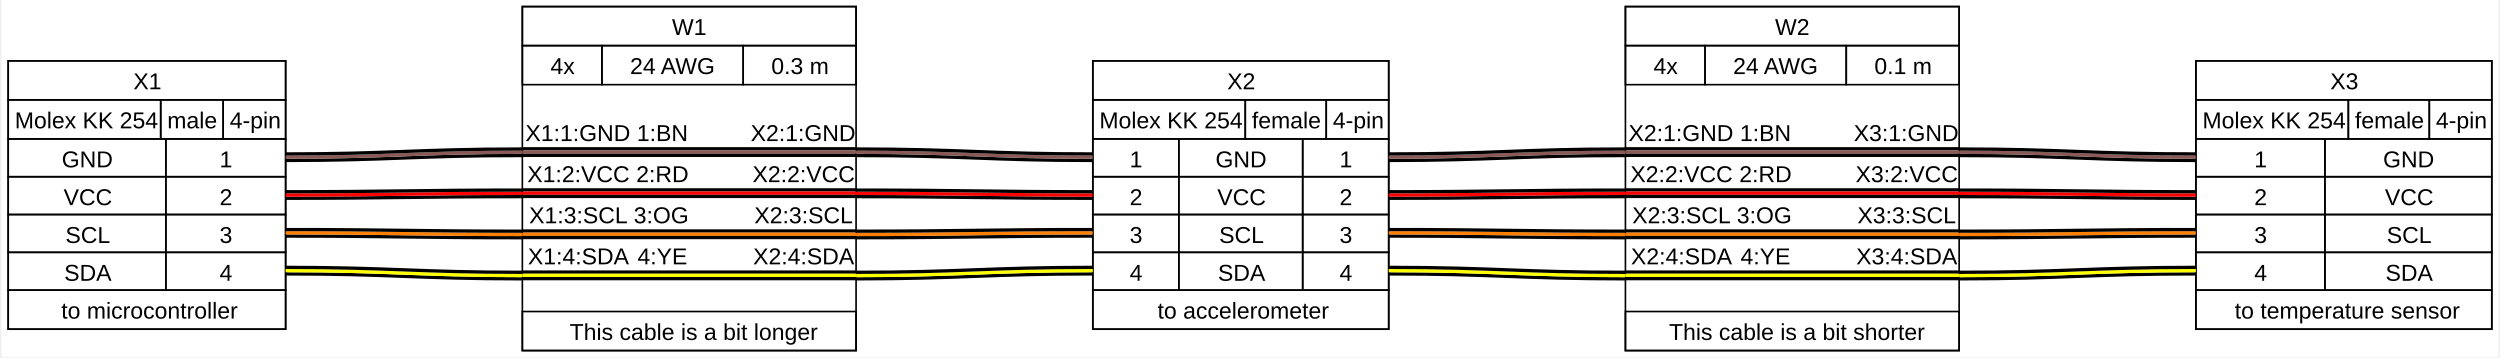
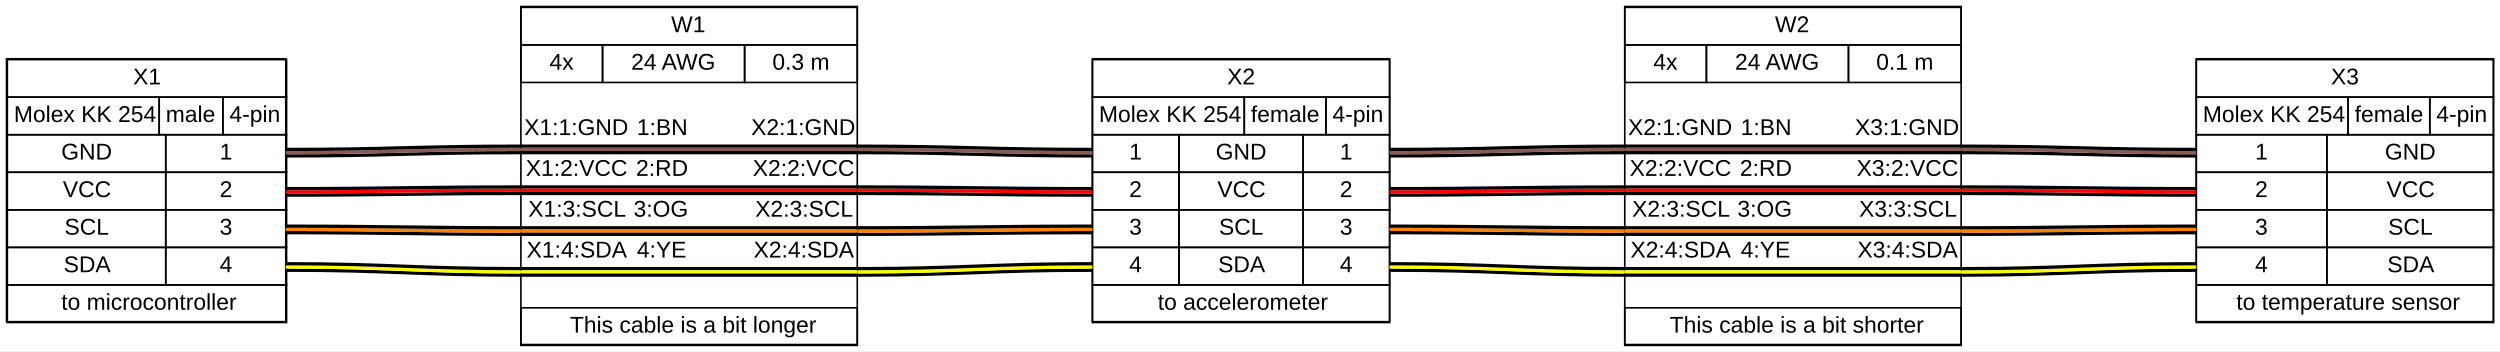
- <svg xmlns="http://www.w3.org/2000/svg" width="1519pt" height="217pt" viewBox="0.00 0.00 1518.75 217.25">
-   <g id="graph0" class="graph" transform="scale(1 1) rotate(0) translate(4 213.25)">
-     <polygon fill="#ffffff" stroke="none" points="-4,4 -4,-213.25 1514.75,-213.25 1514.75,4 -4,4" />
+ <svg xmlns="http://www.w3.org/2000/svg" width="1531pt" height="215pt" viewBox="0.00 0.00 1531.00 215.00">
+   <g id="graph0" class="graph" transform="scale(1 1) rotate(0) translate(4 211)">
+     <polygon fill="#ffffff" stroke="transparent" points="-4,4 -4,-211 1527,-211 1527,4 -4,4" />
    <g id="node1" class="node">
-       <polygon fill="#ffffff" stroke="black" points="168.75,-176.25 0,-176.25 0,-13 168.75,-13 168.75,-176.25" />
-       <polygon fill="none" stroke="black" points="0,-152.5 0,-176.25 168.75,-176.25 168.75,-152.5 0,-152.5" />
-       <text text-anchor="start" x="76.12" y="-158.95" font-family="arial" font-size="14.00">X1</text>
-       <polygon fill="none" stroke="black" points="0,-128.75 0,-152.5 92.75,-152.5 92.75,-128.75 0,-128.75" />
-       <text text-anchor="start" x="4" y="-135.2" font-family="arial" font-size="14.00">Molex KK 254</text>
-       <polygon fill="none" stroke="black" points="92.75,-128.75 92.75,-152.5 130.75,-152.5 130.75,-128.75 92.75,-128.75" />
-       <text text-anchor="start" x="96.75" y="-135.2" font-family="arial" font-size="14.00">male</text>
-       <polygon fill="none" stroke="black" points="130.75,-128.75 130.75,-152.5 168.75,-152.5 168.75,-128.75 130.75,-128.75" />
-       <text text-anchor="start" x="134.75" y="-135.2" font-family="arial" font-size="14.00">4-pin</text>
-       <polygon fill="none" stroke="black" points="0,-105.75 0,-128.75 95.88,-128.75 95.88,-105.75 0,-105.75" />
-       <text text-anchor="start" x="32.56" y="-111.45" font-family="arial" font-size="14.00">GND</text>
-       <polygon fill="none" stroke="black" points="95.88,-105.75 95.88,-128.75 168.75,-128.75 168.75,-105.75 95.88,-105.75" />
-       <text text-anchor="start" x="128.56" y="-111.45" font-family="arial" font-size="14.00">1</text>
-       <polygon fill="none" stroke="black" points="0,-82.75 0,-105.75 95.88,-105.75 95.88,-82.75 0,-82.75" />
-       <text text-anchor="start" x="33.69" y="-88.45" font-family="arial" font-size="14.00">VCC</text>
-       <polygon fill="none" stroke="black" points="95.88,-82.75 95.88,-105.75 168.75,-105.75 168.75,-82.75 95.88,-82.75" />
-       <text text-anchor="start" x="128.56" y="-88.45" font-family="arial" font-size="14.00">2</text>
-       <polygon fill="none" stroke="black" points="0,-59.75 0,-82.75 95.88,-82.75 95.88,-59.75 0,-59.75" />
-       <text text-anchor="start" x="34.81" y="-65.45" font-family="arial" font-size="14.00">SCL</text>
-       <polygon fill="none" stroke="black" points="95.88,-59.75 95.88,-82.75 168.75,-82.75 168.75,-59.75 95.88,-59.75" />
-       <text text-anchor="start" x="128.56" y="-65.45" font-family="arial" font-size="14.00">3</text>
-       <polygon fill="none" stroke="black" points="0,-36.75 0,-59.75 95.88,-59.75 95.88,-36.75 0,-36.75" />
-       <text text-anchor="start" x="34.06" y="-42.45" font-family="arial" font-size="14.00">SDA</text>
-       <polygon fill="none" stroke="black" points="95.88,-36.75 95.88,-59.75 168.75,-59.75 168.75,-36.75 95.88,-36.75" />
-       <text text-anchor="start" x="128.56" y="-42.45" font-family="arial" font-size="14.00">4</text>
-       <polygon fill="none" stroke="black" points="0,-13 0,-36.75 168.75,-36.75 168.75,-13 0,-13" />
-       <text text-anchor="start" x="32.25" y="-19.45" font-family="arial" font-size="14.00">to microcontroller</text>
+       <polygon fill="#ffffff" stroke="black" points="171,-175 0,-175 0,-14 171,-14 171,-175" />
+       <polygon fill="none" stroke="black" points="0.5,-151.5 0.5,-174.5 171.5,-174.5 171.5,-151.5 0.5,-151.5" />
+       <text text-anchor="start" x="77.5" y="-159.3" font-family="arial" font-size="14.00">X1</text>
+       <polygon fill="none" stroke="black" points="0.5,-128.5 0.5,-151.5 93.5,-151.5 93.5,-128.5 0.5,-128.5" />
+       <text text-anchor="start" x="4.5" y="-136.3" font-family="arial" font-size="14.00">Molex KK 254</text>
+       <polygon fill="none" stroke="black" points="93.5,-128.5 93.5,-151.5 132.5,-151.5 132.5,-128.5 93.5,-128.5" />
+       <text text-anchor="start" x="97.5" y="-136.3" font-family="arial" font-size="14.00">male</text>
+       <polygon fill="none" stroke="black" points="132.5,-128.5 132.5,-151.5 171.5,-151.5 171.5,-128.5 132.5,-128.5" />
+       <text text-anchor="start" x="136.5" y="-136.3" font-family="arial" font-size="14.00">4-pin</text>
+       <polygon fill="none" stroke="black" points="0.5,-105.5 0.5,-128.5 97.5,-128.5 97.5,-105.5 0.5,-105.5" />
+       <text text-anchor="start" x="33.5" y="-113.3" font-family="arial" font-size="14.00">GND</text>
+       <polygon fill="none" stroke="black" points="97.5,-105.5 97.5,-128.5 171.5,-128.5 171.5,-105.5 97.5,-105.5" />
+       <text text-anchor="start" x="130.5" y="-113.3" font-family="arial" font-size="14.00">1</text>
+       <polygon fill="none" stroke="black" points="0.5,-82.5 0.5,-105.5 97.5,-105.5 97.5,-82.5 0.5,-82.5" />
+       <text text-anchor="start" x="34.5" y="-90.3" font-family="arial" font-size="14.00">VCC</text>
+       <polygon fill="none" stroke="black" points="97.5,-82.5 97.5,-105.5 171.5,-105.5 171.5,-82.5 97.5,-82.5" />
+       <text text-anchor="start" x="130.5" y="-90.3" font-family="arial" font-size="14.00">2</text>
+       <polygon fill="none" stroke="black" points="0.5,-59.5 0.5,-82.5 97.5,-82.5 97.5,-59.5 0.5,-59.5" />
+       <text text-anchor="start" x="35.5" y="-67.3" font-family="arial" font-size="14.00">SCL</text>
+       <polygon fill="none" stroke="black" points="97.5,-59.5 97.5,-82.5 171.5,-82.5 171.5,-59.5 97.5,-59.5" />
+       <text text-anchor="start" x="130.5" y="-67.3" font-family="arial" font-size="14.00">3</text>
+       <polygon fill="none" stroke="black" points="0.5,-36.5 0.5,-59.5 97.5,-59.5 97.5,-36.5 0.5,-36.5" />
+       <text text-anchor="start" x="35" y="-44.3" font-family="arial" font-size="14.00">SDA</text>
+       <polygon fill="none" stroke="black" points="97.5,-36.5 97.5,-59.5 171.5,-59.5 171.5,-36.5 97.5,-36.5" />
+       <text text-anchor="start" x="130.5" y="-44.3" font-family="arial" font-size="14.00">4</text>
+       <polygon fill="none" stroke="black" points="0.5,-13.5 0.5,-36.5 171.5,-36.5 171.5,-13.5 0.5,-13.5" />
+       <text text-anchor="start" x="33.5" y="-21.3" font-family="arial" font-size="14.00">to microcontroller</text>
    </g>
    <g id="node4" class="node">
-       <polygon fill="#ffffff" stroke="black" points="515.75,-209.25 312.75,-209.25 312.75,0 515.75,0 515.75,-209.25" />
-       <polygon fill="none" stroke="black" points="312.75,-185.5 312.75,-209.25 515.75,-209.25 515.75,-185.5 312.75,-185.5" />
-       <text text-anchor="start" x="403.75" y="-191.95" font-family="arial" font-size="14.00">W1</text>
-       <polygon fill="none" stroke="black" points="312.75,-161.75 312.75,-185.5 361.17,-185.5 361.17,-161.75 312.75,-161.75" />
-       <text text-anchor="start" x="329.83" y="-168.2" font-family="arial" font-size="14.00">4x</text>
-       <polygon fill="none" stroke="black" points="361.17,-161.75 361.17,-185.5 447.08,-185.5 447.08,-161.75 361.17,-161.75" />
-       <text text-anchor="start" x="378.25" y="-168.2" font-family="arial" font-size="14.00">24 AWG</text>
-       <polygon fill="none" stroke="black" points="447.08,-161.75 447.08,-185.5 515.75,-185.5 515.75,-161.75 447.08,-161.75" />
-       <text text-anchor="start" x="464.17" y="-168.2" font-family="arial" font-size="14.00">0.3 m</text>
-       <text text-anchor="start" x="343.88" y="-146.45" font-family="arial" font-size="14.00"> </text>
-       <text text-anchor="start" x="314.62" y="-127.45" font-family="arial" font-size="14.00">X1:1:GND</text>
-       <text text-anchor="start" x="382.38" y="-127.45" font-family="arial" font-size="14.00">     1:BN    </text>
-       <text text-anchor="start" x="451.62" y="-127.45" font-family="arial" font-size="14.00">X2:1:GND</text>
-       <polygon fill="#000000" stroke="none" points="312.75,-121.75 312.75,-123.75 515.75,-123.75 515.75,-121.75 312.75,-121.75" />
-       <polygon fill="#895956" stroke="none" points="312.75,-119.75 312.75,-121.75 515.75,-121.75 515.75,-119.75 312.75,-119.75" />
-       <polygon fill="#000000" stroke="none" points="312.75,-117.75 312.75,-119.75 515.75,-119.75 515.75,-117.75 312.75,-117.75" />
-       <text text-anchor="start" x="315.75" y="-102.45" font-family="arial" font-size="14.00">X1:2:VCC</text>
-       <text text-anchor="start" x="382" y="-102.45" font-family="arial" font-size="14.00">     2:RD    </text>
-       <text text-anchor="start" x="452.75" y="-102.45" font-family="arial" font-size="14.00">X2:2:VCC</text>
-       <polygon fill="#000000" stroke="none" points="312.75,-96.75 312.75,-98.75 515.75,-98.75 515.75,-96.75 312.75,-96.75" />
-       <polygon fill="#ff0000" stroke="none" points="312.75,-94.75 312.75,-96.75 515.75,-96.75 515.75,-94.75 312.75,-94.75" />
-       <polygon fill="#000000" stroke="none" points="312.75,-92.75 312.75,-94.75 515.75,-94.75 515.75,-92.75 312.75,-92.75" />
-       <text text-anchor="start" x="316.88" y="-77.45" font-family="arial" font-size="14.00">X1:3:SCL</text>
-       <text text-anchor="start" x="380.5" y="-77.45" font-family="arial" font-size="14.00">     3:OG    </text>
-       <text text-anchor="start" x="453.88" y="-77.45" font-family="arial" font-size="14.00">X2:3:SCL</text>
-       <polygon fill="#000000" stroke="none" points="312.75,-71.75 312.75,-73.75 515.75,-73.75 515.75,-71.75 312.75,-71.75" />
-       <polygon fill="#ff8000" stroke="none" points="312.75,-69.75 312.75,-71.75 515.75,-71.75 515.75,-69.75 312.75,-69.75" />
-       <polygon fill="#000000" stroke="none" points="312.75,-67.75 312.75,-69.75 515.75,-69.75 515.75,-67.75 312.75,-67.75" />
-       <text text-anchor="start" x="316.12" y="-52.45" font-family="arial" font-size="14.00">X1:4:SDA</text>
-       <text text-anchor="start" x="382.75" y="-52.45" font-family="arial" font-size="14.00">     4:YE    </text>
-       <text text-anchor="start" x="453.12" y="-52.45" font-family="arial" font-size="14.00">X2:4:SDA</text>
-       <polygon fill="#000000" stroke="none" points="312.75,-46.75 312.75,-48.75 515.75,-48.75 515.75,-46.75 312.75,-46.75" />
-       <polygon fill="#ffff00" stroke="none" points="312.75,-44.75 312.75,-46.75 515.75,-46.75 515.75,-44.75 312.75,-44.75" />
-       <polygon fill="#000000" stroke="none" points="312.75,-42.75 312.75,-44.75 515.75,-44.75 515.75,-42.75 312.75,-42.75" />
-       <text text-anchor="start" x="343.88" y="-27.45" font-family="arial" font-size="14.00"> </text>
-       <polygon fill="none" stroke="black" points="312.75,0 312.75,-23.75 515.75,-23.75 515.75,0 312.75,0" />
-       <text text-anchor="start" x="341.5" y="-6.45" font-family="arial" font-size="14.00">This cable is a bit longer</text>
+       <polygon fill="#ffffff" stroke="black" points="521,-207 315,-207 315,0 521,0 521,-207" />
+       <polygon fill="none" stroke="black" points="315,-183.5 315,-206.5 521,-206.5 521,-183.5 315,-183.5" />
+       <text text-anchor="start" x="407" y="-191.3" font-family="arial" font-size="14.00">W1</text>
+       <polygon fill="none" stroke="black" points="315,-160.5 315,-183.5 365,-183.5 365,-160.5 315,-160.5" />
+       <text text-anchor="start" x="332.5" y="-168.3" font-family="arial" font-size="14.00">4x</text>
+       <polygon fill="none" stroke="black" points="365,-160.5 365,-183.5 452,-183.5 452,-160.5 365,-160.5" />
+       <text text-anchor="start" x="382.5" y="-168.3" font-family="arial" font-size="14.00">24 AWG</text>
+       <polygon fill="none" stroke="black" points="452,-160.5 452,-183.5 521,-183.5 521,-160.5 452,-160.5" />
+       <text text-anchor="start" x="469" y="-168.3" font-family="arial" font-size="14.00">0.3 m</text>
+       <text text-anchor="start" x="346.5" y="-147.3" font-family="arial" font-size="14.00"> </text>
+       <text text-anchor="start" x="317" y="-128.3" font-family="arial" font-size="14.00">X1:1:GND</text>
+       <text text-anchor="start" x="386" y="-128.3" font-family="arial" font-size="14.00">     1:BN    </text>
+       <text text-anchor="start" x="456" y="-128.3" font-family="arial" font-size="14.00">X2:1:GND</text>
+       <polygon fill="#000000" stroke="transparent" points="315,-120.5 315,-122.5 521,-122.5 521,-120.5 315,-120.5" />
+       <polygon fill="#895956" stroke="transparent" points="315,-118.5 315,-120.5 521,-120.5 521,-118.5 315,-118.5" />
+       <polygon fill="#000000" stroke="transparent" points="315,-116.5 315,-118.5 521,-118.5 521,-116.5 315,-116.5" />
+       <text text-anchor="start" x="318" y="-103.3" font-family="arial" font-size="14.00">X1:2:VCC</text>
+       <text text-anchor="start" x="385.5" y="-103.3" font-family="arial" font-size="14.00">     2:RD    </text>
+       <text text-anchor="start" x="457" y="-103.3" font-family="arial" font-size="14.00">X2:2:VCC</text>
+       <polygon fill="#000000" stroke="transparent" points="315,-95.5 315,-97.5 521,-97.5 521,-95.5 315,-95.5" />
+       <polygon fill="#ff0000" stroke="transparent" points="315,-93.5 315,-95.5 521,-95.5 521,-93.5 315,-93.5" />
+       <polygon fill="#000000" stroke="transparent" points="315,-91.5 315,-93.5 521,-93.5 521,-91.5 315,-91.5" />
+       <text text-anchor="start" x="319.5" y="-78.3" font-family="arial" font-size="14.00">X1:3:SCL</text>
+       <text text-anchor="start" x="384" y="-78.3" font-family="arial" font-size="14.00">     3:OG    </text>
+       <text text-anchor="start" x="458.5" y="-78.3" font-family="arial" font-size="14.00">X2:3:SCL</text>
+       <polygon fill="#000000" stroke="transparent" points="315,-70.5 315,-72.5 521,-72.5 521,-70.5 315,-70.5" />
+       <polygon fill="#ff8000" stroke="transparent" points="315,-68.5 315,-70.5 521,-70.5 521,-68.5 315,-68.5" />
+       <polygon fill="#000000" stroke="transparent" points="315,-66.5 315,-68.5 521,-68.5 521,-66.5 315,-66.5" />
+       <text text-anchor="start" x="318.5" y="-53.3" font-family="arial" font-size="14.00">X1:4:SDA</text>
+       <text text-anchor="start" x="386" y="-53.3" font-family="arial" font-size="14.00">     4:YE    </text>
+       <text text-anchor="start" x="457.5" y="-53.3" font-family="arial" font-size="14.00">X2:4:SDA</text>
+       <polygon fill="#000000" stroke="transparent" points="315,-45.5 315,-47.5 521,-47.5 521,-45.5 315,-45.5" />
+       <polygon fill="#ffff00" stroke="transparent" points="315,-43.5 315,-45.5 521,-45.5 521,-43.5 315,-43.5" />
+       <polygon fill="#000000" stroke="transparent" points="315,-41.5 315,-43.5 521,-43.5 521,-41.5 315,-41.5" />
+       <text text-anchor="start" x="346.5" y="-28.3" font-family="arial" font-size="14.00"> </text>
+       <polygon fill="none" stroke="black" points="315,0.5 315,-22.5 521,-22.5 521,0.5 315,0.5" />
+       <text text-anchor="start" x="345" y="-7.3" font-family="arial" font-size="14.00">This cable is a bit longer</text>
    </g>
    <g id="edge1" class="edge">
-       <path fill="none" stroke="#000000" stroke-width="2" d="M168.75,-115.63C233.13,-115.66 249.11,-118.66 312.75,-118.63" />
-       <path fill="none" stroke="#895956" stroke-width="2" d="M168.75,-117.62C232.76,-117.62 248.74,-120.62 312.75,-120.62" />
-       <path fill="none" stroke="#000000" stroke-width="2" d="M168.75,-119.62C232.39,-119.59 248.37,-122.59 312.75,-122.62" />
+       <path fill="none" stroke="#000000" stroke-width="2" d="M171,-115.5C235.25,-115.52 251.24,-117.52 315,-117.5" />
+       <path fill="none" stroke="#895956" stroke-width="2" d="M171,-117.5C235.01,-117.5 250.99,-119.5 315,-119.5" />
+       <path fill="none" stroke="#000000" stroke-width="2" d="M171,-119.5C234.76,-119.48 250.75,-121.48 315,-121.5" />
    </g>
    <g id="edge3" class="edge">
-       <path fill="none" stroke="#000000" stroke-width="2" d="M168.75,-92.63C232.88,-92.63 248.87,-93.63 312.75,-93.63" />
-       <path fill="none" stroke="#ff0000" stroke-width="2" d="M168.75,-94.62C232.75,-94.62 248.75,-95.62 312.75,-95.62" />
-       <path fill="none" stroke="#000000" stroke-width="2" d="M168.75,-96.62C232.63,-96.62 248.62,-97.62 312.75,-97.62" />
+       <path fill="none" stroke="#000000" stroke-width="2" d="M171,-91.5C235.13,-91.5 251.12,-92.5 315,-92.5" />
+       <path fill="none" stroke="#ff0000" stroke-width="2" d="M171,-93.5C235,-93.5 251,-94.5 315,-94.5" />
+       <path fill="none" stroke="#000000" stroke-width="2" d="M171,-95.5C234.88,-95.5 250.87,-96.5 315,-96.5" />
    </g>
    <g id="edge5" class="edge">
-       <path fill="none" stroke="#000000" stroke-width="2" d="M168.75,-69.63C232.63,-69.63 248.62,-68.63 312.75,-68.63" />
-       <path fill="none" stroke="#ff8000" stroke-width="2" d="M168.75,-71.62C232.75,-71.62 248.75,-70.62 312.75,-70.62" />
-       <path fill="none" stroke="#000000" stroke-width="2" d="M168.75,-73.62C232.88,-73.62 248.87,-72.62 312.75,-72.62" />
+       <path fill="none" stroke="#000000" stroke-width="2" d="M171,-68.5C234.88,-68.5 250.87,-67.5 315,-67.5" />
+       <path fill="none" stroke="#ff8000" stroke-width="2" d="M171,-70.5C235,-70.5 251,-69.5 315,-69.5" />
+       <path fill="none" stroke="#000000" stroke-width="2" d="M171,-72.5C235.13,-72.5 251.12,-71.5 315,-71.5" />
    </g>
    <g id="edge7" class="edge">
-       <path fill="none" stroke="#000000" stroke-width="2" d="M168.75,-46.63C232.39,-46.66 248.37,-43.66 312.75,-43.63" />
-       <path fill="none" stroke="#ffff00" stroke-width="2" d="M168.75,-48.62C232.76,-48.63 248.74,-45.63 312.75,-45.62" />
-       <path fill="none" stroke="#000000" stroke-width="2" d="M168.75,-50.62C233.13,-50.59 249.11,-47.59 312.75,-47.62" />
+       <path fill="none" stroke="#000000" stroke-width="2" d="M171,-45.5C234.64,-45.53 250.62,-42.53 315,-42.5" />
+       <path fill="none" stroke="#ffff00" stroke-width="2" d="M171,-47.5C235.01,-47.5 250.99,-44.5 315,-44.5" />
+       <path fill="none" stroke="#000000" stroke-width="2" d="M171,-49.5C235.38,-49.47 251.36,-46.47 315,-46.5" />
    </g>
    <g id="node2" class="node">
-       <polygon fill="#ffffff" stroke="black" points="839.75,-176.25 659.75,-176.25 659.75,-13 839.75,-13 839.75,-176.25" />
-       <polygon fill="none" stroke="black" points="659.75,-152.5 659.75,-176.25 839.75,-176.25 839.75,-152.5 659.75,-152.5" />
-       <text text-anchor="start" x="741.5" y="-158.95" font-family="arial" font-size="14.00">X2</text>
-       <polygon fill="none" stroke="black" points="659.75,-128.75 659.75,-152.5 752.5,-152.5 752.5,-128.75 659.75,-128.75" />
-       <text text-anchor="start" x="663.75" y="-135.2" font-family="arial" font-size="14.00">Molex KK 254</text>
-       <polygon fill="none" stroke="black" points="752.5,-128.75 752.5,-152.5 801.75,-152.5 801.75,-128.75 752.5,-128.75" />
-       <text text-anchor="start" x="756.5" y="-135.2" font-family="arial" font-size="14.00">female</text>
-       <polygon fill="none" stroke="black" points="801.75,-128.75 801.75,-152.5 839.75,-152.5 839.75,-128.75 801.75,-128.75" />
-       <text text-anchor="start" x="805.75" y="-135.2" font-family="arial" font-size="14.00">4-pin</text>
-       <polygon fill="none" stroke="black" points="659.75,-105.75 659.75,-128.75 712.08,-128.75 712.08,-105.75 659.75,-105.75" />
-       <text text-anchor="start" x="682.17" y="-111.45" font-family="arial" font-size="14.00">1</text>
-       <polygon fill="none" stroke="black" points="712.08,-105.75 712.08,-128.75 787.42,-128.75 787.42,-105.75 712.08,-105.75" />
-       <text text-anchor="start" x="734.38" y="-111.45" font-family="arial" font-size="14.00">GND</text>
-       <polygon fill="none" stroke="black" points="787.42,-105.75 787.42,-128.75 839.75,-128.75 839.75,-105.75 787.42,-105.75" />
-       <text text-anchor="start" x="809.83" y="-111.45" font-family="arial" font-size="14.00">1</text>
-       <polygon fill="none" stroke="black" points="659.75,-82.75 659.75,-105.75 712.08,-105.75 712.08,-82.75 659.75,-82.75" />
-       <text text-anchor="start" x="682.17" y="-88.45" font-family="arial" font-size="14.00">2</text>
-       <polygon fill="none" stroke="black" points="712.08,-82.75 712.08,-105.75 787.42,-105.75 787.42,-82.75 712.08,-82.75" />
-       <text text-anchor="start" x="735.5" y="-88.45" font-family="arial" font-size="14.00">VCC</text>
-       <polygon fill="none" stroke="black" points="787.42,-82.75 787.42,-105.75 839.75,-105.75 839.75,-82.75 787.42,-82.75" />
-       <text text-anchor="start" x="809.83" y="-88.45" font-family="arial" font-size="14.00">2</text>
-       <polygon fill="none" stroke="black" points="659.75,-59.75 659.75,-82.75 712.08,-82.75 712.08,-59.75 659.75,-59.75" />
-       <text text-anchor="start" x="682.17" y="-65.45" font-family="arial" font-size="14.00">3</text>
-       <polygon fill="none" stroke="black" points="712.08,-59.75 712.08,-82.75 787.42,-82.75 787.42,-59.75 712.08,-59.75" />
-       <text text-anchor="start" x="736.62" y="-65.45" font-family="arial" font-size="14.00">SCL</text>
-       <polygon fill="none" stroke="black" points="787.42,-59.75 787.42,-82.75 839.75,-82.75 839.75,-59.75 787.42,-59.75" />
-       <text text-anchor="start" x="809.83" y="-65.45" font-family="arial" font-size="14.00">3</text>
-       <polygon fill="none" stroke="black" points="659.75,-36.75 659.75,-59.75 712.08,-59.75 712.08,-36.75 659.75,-36.75" />
-       <text text-anchor="start" x="682.17" y="-42.45" font-family="arial" font-size="14.00">4</text>
-       <polygon fill="none" stroke="black" points="712.08,-36.75 712.08,-59.75 787.42,-59.75 787.42,-36.75 712.08,-36.75" />
-       <text text-anchor="start" x="735.88" y="-42.45" font-family="arial" font-size="14.00">SDA</text>
-       <polygon fill="none" stroke="black" points="787.42,-36.75 787.42,-59.75 839.75,-59.75 839.75,-36.75 787.42,-36.75" />
-       <text text-anchor="start" x="809.83" y="-42.45" font-family="arial" font-size="14.00">4</text>
-       <polygon fill="none" stroke="black" points="659.75,-13 659.75,-36.75 839.75,-36.75 839.75,-13 659.75,-13" />
-       <text text-anchor="start" x="699.12" y="-19.45" font-family="arial" font-size="14.00">to accelerometer</text>
+       <polygon fill="#ffffff" stroke="black" points="847,-175 665,-175 665,-14 847,-14 847,-175" />
+       <polygon fill="none" stroke="black" points="665,-151.5 665,-174.5 847,-174.5 847,-151.5 665,-151.5" />
+       <text text-anchor="start" x="747.5" y="-159.3" font-family="arial" font-size="14.00">X2</text>
+       <polygon fill="none" stroke="black" points="665,-128.5 665,-151.5 758,-151.5 758,-128.5 665,-128.5" />
+       <text text-anchor="start" x="669" y="-136.3" font-family="arial" font-size="14.00">Molex KK 254</text>
+       <polygon fill="none" stroke="black" points="758,-128.5 758,-151.5 808,-151.5 808,-128.5 758,-128.5" />
+       <text text-anchor="start" x="762" y="-136.3" font-family="arial" font-size="14.00">female</text>
+       <polygon fill="none" stroke="black" points="808,-128.5 808,-151.5 847,-151.5 847,-128.5 808,-128.5" />
+       <text text-anchor="start" x="812" y="-136.3" font-family="arial" font-size="14.00">4-pin</text>
+       <polygon fill="none" stroke="black" points="665,-105.5 665,-128.5 718,-128.5 718,-105.5 665,-105.5" />
+       <text text-anchor="start" x="687.5" y="-113.3" font-family="arial" font-size="14.00">1</text>
+       <polygon fill="none" stroke="black" points="718,-105.5 718,-128.5 794,-128.5 794,-105.5 718,-105.5" />
+       <text text-anchor="start" x="740.5" y="-113.3" font-family="arial" font-size="14.00">GND</text>
+       <polygon fill="none" stroke="black" points="794,-105.5 794,-128.5 847,-128.5 847,-105.5 794,-105.5" />
+       <text text-anchor="start" x="816.5" y="-113.3" font-family="arial" font-size="14.00">1</text>
+       <polygon fill="none" stroke="black" points="665,-82.5 665,-105.5 718,-105.5 718,-82.5 665,-82.5" />
+       <text text-anchor="start" x="687.5" y="-90.3" font-family="arial" font-size="14.00">2</text>
+       <polygon fill="none" stroke="black" points="718,-82.5 718,-105.5 794,-105.5 794,-82.5 718,-82.5" />
+       <text text-anchor="start" x="741.5" y="-90.3" font-family="arial" font-size="14.00">VCC</text>
+       <polygon fill="none" stroke="black" points="794,-82.5 794,-105.5 847,-105.5 847,-82.5 794,-82.5" />
+       <text text-anchor="start" x="816.5" y="-90.3" font-family="arial" font-size="14.00">2</text>
+       <polygon fill="none" stroke="black" points="665,-59.5 665,-82.5 718,-82.5 718,-59.5 665,-59.5" />
+       <text text-anchor="start" x="687.5" y="-67.3" font-family="arial" font-size="14.00">3</text>
+       <polygon fill="none" stroke="black" points="718,-59.5 718,-82.5 794,-82.5 794,-59.5 718,-59.5" />
+       <text text-anchor="start" x="742.5" y="-67.3" font-family="arial" font-size="14.00">SCL</text>
+       <polygon fill="none" stroke="black" points="794,-59.5 794,-82.5 847,-82.5 847,-59.5 794,-59.5" />
+       <text text-anchor="start" x="816.5" y="-67.3" font-family="arial" font-size="14.00">3</text>
+       <polygon fill="none" stroke="black" points="665,-36.5 665,-59.5 718,-59.5 718,-36.5 665,-36.5" />
+       <text text-anchor="start" x="687.5" y="-44.3" font-family="arial" font-size="14.00">4</text>
+       <polygon fill="none" stroke="black" points="718,-36.5 718,-59.5 794,-59.5 794,-36.5 718,-36.5" />
+       <text text-anchor="start" x="742" y="-44.3" font-family="arial" font-size="14.00">SDA</text>
+       <polygon fill="none" stroke="black" points="794,-36.5 794,-59.5 847,-59.5 847,-36.5 794,-36.5" />
+       <text text-anchor="start" x="816.5" y="-44.3" font-family="arial" font-size="14.00">4</text>
+       <polygon fill="none" stroke="black" points="665,-13.5 665,-36.5 847,-36.5 847,-13.5 665,-13.5" />
+       <text text-anchor="start" x="705" y="-21.3" font-family="arial" font-size="14.00">to accelerometer</text>
    </g>
    <g id="node5" class="node">
-       <polygon fill="#ffffff" stroke="black" points="1186.75,-209.25 983.75,-209.25 983.75,0 1186.75,0 1186.75,-209.25" />
-       <polygon fill="none" stroke="black" points="983.75,-185.5 983.75,-209.25 1186.75,-209.25 1186.75,-185.5 983.75,-185.5" />
-       <text text-anchor="start" x="1074.75" y="-191.95" font-family="arial" font-size="14.00">W2</text>
-       <polygon fill="none" stroke="black" points="983.75,-161.75 983.75,-185.5 1032.17,-185.5 1032.17,-161.75 983.75,-161.75" />
-       <text text-anchor="start" x="1000.83" y="-168.2" font-family="arial" font-size="14.00">4x</text>
-       <polygon fill="none" stroke="black" points="1032.17,-161.75 1032.17,-185.5 1118.08,-185.5 1118.08,-161.75 1032.17,-161.75" />
-       <text text-anchor="start" x="1049.25" y="-168.2" font-family="arial" font-size="14.00">24 AWG</text>
-       <polygon fill="none" stroke="black" points="1118.08,-161.75 1118.08,-185.5 1186.75,-185.5 1186.75,-161.75 1118.08,-161.75" />
-       <text text-anchor="start" x="1135.17" y="-168.2" font-family="arial" font-size="14.00">0.1 m</text>
-       <text text-anchor="start" x="1014.88" y="-146.45" font-family="arial" font-size="14.00"> </text>
-       <text text-anchor="start" x="985.62" y="-127.45" font-family="arial" font-size="14.00">X2:1:GND</text>
-       <text text-anchor="start" x="1053.38" y="-127.45" font-family="arial" font-size="14.00">     1:BN    </text>
-       <text text-anchor="start" x="1122.62" y="-127.45" font-family="arial" font-size="14.00">X3:1:GND</text>
-       <polygon fill="#000000" stroke="none" points="983.75,-121.75 983.75,-123.75 1186.75,-123.75 1186.75,-121.75 983.75,-121.75" />
-       <polygon fill="#895956" stroke="none" points="983.75,-119.75 983.75,-121.75 1186.75,-121.75 1186.75,-119.75 983.75,-119.75" />
-       <polygon fill="#000000" stroke="none" points="983.75,-117.75 983.75,-119.75 1186.75,-119.75 1186.75,-117.75 983.75,-117.75" />
-       <text text-anchor="start" x="986.75" y="-102.45" font-family="arial" font-size="14.00">X2:2:VCC</text>
-       <text text-anchor="start" x="1053" y="-102.45" font-family="arial" font-size="14.00">     2:RD    </text>
-       <text text-anchor="start" x="1123.75" y="-102.45" font-family="arial" font-size="14.00">X3:2:VCC</text>
-       <polygon fill="#000000" stroke="none" points="983.75,-96.75 983.75,-98.75 1186.75,-98.75 1186.75,-96.75 983.75,-96.75" />
-       <polygon fill="#ff0000" stroke="none" points="983.75,-94.75 983.75,-96.75 1186.75,-96.75 1186.75,-94.75 983.75,-94.75" />
-       <polygon fill="#000000" stroke="none" points="983.75,-92.75 983.75,-94.75 1186.75,-94.75 1186.75,-92.75 983.75,-92.75" />
-       <text text-anchor="start" x="987.88" y="-77.45" font-family="arial" font-size="14.00">X2:3:SCL</text>
-       <text text-anchor="start" x="1051.5" y="-77.45" font-family="arial" font-size="14.00">     3:OG    </text>
-       <text text-anchor="start" x="1124.88" y="-77.45" font-family="arial" font-size="14.00">X3:3:SCL</text>
-       <polygon fill="#000000" stroke="none" points="983.75,-71.75 983.75,-73.75 1186.75,-73.75 1186.75,-71.75 983.75,-71.75" />
-       <polygon fill="#ff8000" stroke="none" points="983.75,-69.75 983.75,-71.75 1186.75,-71.75 1186.75,-69.75 983.75,-69.75" />
-       <polygon fill="#000000" stroke="none" points="983.75,-67.75 983.75,-69.75 1186.75,-69.75 1186.75,-67.75 983.75,-67.75" />
-       <text text-anchor="start" x="987.12" y="-52.45" font-family="arial" font-size="14.00">X2:4:SDA</text>
-       <text text-anchor="start" x="1053.75" y="-52.45" font-family="arial" font-size="14.00">     4:YE    </text>
-       <text text-anchor="start" x="1124.12" y="-52.45" font-family="arial" font-size="14.00">X3:4:SDA</text>
-       <polygon fill="#000000" stroke="none" points="983.75,-46.75 983.75,-48.75 1186.75,-48.75 1186.75,-46.75 983.75,-46.75" />
-       <polygon fill="#ffff00" stroke="none" points="983.75,-44.75 983.75,-46.75 1186.75,-46.75 1186.75,-44.75 983.75,-44.75" />
-       <polygon fill="#000000" stroke="none" points="983.75,-42.75 983.75,-44.75 1186.75,-44.75 1186.75,-42.75 983.75,-42.75" />
-       <text text-anchor="start" x="1014.88" y="-27.45" font-family="arial" font-size="14.00"> </text>
-       <polygon fill="none" stroke="black" points="983.75,0 983.75,-23.75 1186.75,-23.75 1186.75,0 983.75,0" />
-       <text text-anchor="start" x="1010.25" y="-6.45" font-family="arial" font-size="14.00">This cable is a bit shorter</text>
+       <polygon fill="#ffffff" stroke="black" points="1197,-207 991,-207 991,0 1197,0 1197,-207" />
+       <polygon fill="none" stroke="black" points="991,-183.5 991,-206.5 1197,-206.5 1197,-183.5 991,-183.5" />
+       <text text-anchor="start" x="1083" y="-191.3" font-family="arial" font-size="14.00">W2</text>
+       <polygon fill="none" stroke="black" points="991,-160.5 991,-183.5 1041,-183.5 1041,-160.5 991,-160.5" />
+       <text text-anchor="start" x="1008.5" y="-168.3" font-family="arial" font-size="14.00">4x</text>
+       <polygon fill="none" stroke="black" points="1041,-160.5 1041,-183.5 1128,-183.5 1128,-160.5 1041,-160.5" />
+       <text text-anchor="start" x="1058.5" y="-168.3" font-family="arial" font-size="14.00">24 AWG</text>
+       <polygon fill="none" stroke="black" points="1128,-160.5 1128,-183.5 1197,-183.5 1197,-160.5 1128,-160.5" />
+       <text text-anchor="start" x="1145" y="-168.3" font-family="arial" font-size="14.00">0.1 m</text>
+       <text text-anchor="start" x="1022.5" y="-147.3" font-family="arial" font-size="14.00"> </text>
+       <text text-anchor="start" x="993" y="-128.3" font-family="arial" font-size="14.00">X2:1:GND</text>
+       <text text-anchor="start" x="1062" y="-128.3" font-family="arial" font-size="14.00">     1:BN    </text>
+       <text text-anchor="start" x="1132" y="-128.3" font-family="arial" font-size="14.00">X3:1:GND</text>
+       <polygon fill="#000000" stroke="transparent" points="991,-120.5 991,-122.5 1197,-122.5 1197,-120.5 991,-120.5" />
+       <polygon fill="#895956" stroke="transparent" points="991,-118.5 991,-120.5 1197,-120.5 1197,-118.5 991,-118.5" />
+       <polygon fill="#000000" stroke="transparent" points="991,-116.5 991,-118.5 1197,-118.5 1197,-116.5 991,-116.5" />
+       <text text-anchor="start" x="994" y="-103.3" font-family="arial" font-size="14.00">X2:2:VCC</text>
+       <text text-anchor="start" x="1061.5" y="-103.3" font-family="arial" font-size="14.00">     2:RD    </text>
+       <text text-anchor="start" x="1133" y="-103.3" font-family="arial" font-size="14.00">X3:2:VCC</text>
+       <polygon fill="#000000" stroke="transparent" points="991,-95.5 991,-97.5 1197,-97.5 1197,-95.5 991,-95.5" />
+       <polygon fill="#ff0000" stroke="transparent" points="991,-93.5 991,-95.5 1197,-95.5 1197,-93.5 991,-93.5" />
+       <polygon fill="#000000" stroke="transparent" points="991,-91.5 991,-93.5 1197,-93.5 1197,-91.5 991,-91.5" />
+       <text text-anchor="start" x="995.5" y="-78.3" font-family="arial" font-size="14.00">X2:3:SCL</text>
+       <text text-anchor="start" x="1060" y="-78.3" font-family="arial" font-size="14.00">     3:OG    </text>
+       <text text-anchor="start" x="1134.5" y="-78.3" font-family="arial" font-size="14.00">X3:3:SCL</text>
+       <polygon fill="#000000" stroke="transparent" points="991,-70.5 991,-72.5 1197,-72.5 1197,-70.5 991,-70.5" />
+       <polygon fill="#ff8000" stroke="transparent" points="991,-68.5 991,-70.5 1197,-70.5 1197,-68.5 991,-68.5" />
+       <polygon fill="#000000" stroke="transparent" points="991,-66.5 991,-68.5 1197,-68.5 1197,-66.5 991,-66.5" />
+       <text text-anchor="start" x="994.5" y="-53.3" font-family="arial" font-size="14.00">X2:4:SDA</text>
+       <text text-anchor="start" x="1062" y="-53.3" font-family="arial" font-size="14.00">     4:YE    </text>
+       <text text-anchor="start" x="1133.5" y="-53.3" font-family="arial" font-size="14.00">X3:4:SDA</text>
+       <polygon fill="#000000" stroke="transparent" points="991,-45.5 991,-47.5 1197,-47.5 1197,-45.5 991,-45.5" />
+       <polygon fill="#ffff00" stroke="transparent" points="991,-43.5 991,-45.5 1197,-45.5 1197,-43.5 991,-43.5" />
+       <polygon fill="#000000" stroke="transparent" points="991,-41.5 991,-43.5 1197,-43.5 1197,-41.5 991,-41.5" />
+       <text text-anchor="start" x="1022.5" y="-28.3" font-family="arial" font-size="14.00"> </text>
+       <polygon fill="none" stroke="black" points="991,0.5 991,-22.5 1197,-22.5 1197,0.5 991,0.5" />
+       <text text-anchor="start" x="1018.5" y="-7.3" font-family="arial" font-size="14.00">This cable is a bit shorter</text>
    </g>
    <g id="edge9" class="edge">
-       <path fill="none" stroke="#000000" stroke-width="2" d="M839.75,-115.63C904.13,-115.66 920.11,-118.66 983.75,-118.63" />
-       <path fill="none" stroke="#895956" stroke-width="2" d="M839.75,-117.62C903.76,-117.62 919.74,-120.62 983.75,-120.62" />
-       <path fill="none" stroke="#000000" stroke-width="2" d="M839.75,-119.62C903.39,-119.59 919.37,-122.59 983.75,-122.62" />
+       <path fill="none" stroke="#000000" stroke-width="2" d="M847,-115.5C911.25,-115.52 927.24,-117.52 991,-117.5" />
+       <path fill="none" stroke="#895956" stroke-width="2" d="M847,-117.5C911.01,-117.5 926.99,-119.5 991,-119.5" />
+       <path fill="none" stroke="#000000" stroke-width="2" d="M847,-119.5C910.76,-119.48 926.75,-121.48 991,-121.5" />
    </g>
    <g id="edge11" class="edge">
-       <path fill="none" stroke="#000000" stroke-width="2" d="M839.75,-92.63C903.88,-92.63 919.87,-93.63 983.75,-93.63" />
-       <path fill="none" stroke="#ff0000" stroke-width="2" d="M839.75,-94.62C903.75,-94.62 919.75,-95.62 983.75,-95.62" />
-       <path fill="none" stroke="#000000" stroke-width="2" d="M839.75,-96.62C903.63,-96.62 919.62,-97.62 983.75,-97.62" />
+       <path fill="none" stroke="#000000" stroke-width="2" d="M847,-91.5C911.13,-91.5 927.12,-92.5 991,-92.5" />
+       <path fill="none" stroke="#ff0000" stroke-width="2" d="M847,-93.5C911,-93.5 927,-94.5 991,-94.5" />
+       <path fill="none" stroke="#000000" stroke-width="2" d="M847,-95.5C910.88,-95.5 926.87,-96.5 991,-96.5" />
    </g>
    <g id="edge13" class="edge">
-       <path fill="none" stroke="#000000" stroke-width="2" d="M839.75,-69.63C903.63,-69.63 919.62,-68.63 983.75,-68.63" />
-       <path fill="none" stroke="#ff8000" stroke-width="2" d="M839.75,-71.62C903.75,-71.62 919.75,-70.62 983.75,-70.62" />
-       <path fill="none" stroke="#000000" stroke-width="2" d="M839.75,-73.62C903.88,-73.62 919.87,-72.62 983.75,-72.62" />
+       <path fill="none" stroke="#000000" stroke-width="2" d="M847,-68.5C910.88,-68.5 926.87,-67.5 991,-67.5" />
+       <path fill="none" stroke="#ff8000" stroke-width="2" d="M847,-70.5C911,-70.5 927,-69.5 991,-69.5" />
+       <path fill="none" stroke="#000000" stroke-width="2" d="M847,-72.5C911.13,-72.5 927.12,-71.5 991,-71.5" />
    </g>
    <g id="edge15" class="edge">
-       <path fill="none" stroke="#000000" stroke-width="2" d="M839.75,-46.63C903.39,-46.66 919.37,-43.66 983.75,-43.63" />
-       <path fill="none" stroke="#ffff00" stroke-width="2" d="M839.75,-48.62C903.76,-48.63 919.74,-45.63 983.75,-45.62" />
-       <path fill="none" stroke="#000000" stroke-width="2" d="M839.75,-50.62C904.13,-50.59 920.11,-47.59 983.75,-47.62" />
+       <path fill="none" stroke="#000000" stroke-width="2" d="M847,-45.5C910.64,-45.53 926.62,-42.53 991,-42.5" />
+       <path fill="none" stroke="#ffff00" stroke-width="2" d="M847,-47.5C911.01,-47.5 926.99,-44.5 991,-44.5" />
+       <path fill="none" stroke="#000000" stroke-width="2" d="M847,-49.5C911.38,-49.47 927.36,-46.47 991,-46.5" />
    </g>
    <g id="node3" class="node">
-       <polygon fill="#ffffff" stroke="black" points="1510.75,-176.25 1330.75,-176.25 1330.75,-13 1510.75,-13 1510.75,-176.25" />
-       <polygon fill="none" stroke="black" points="1330.75,-152.5 1330.75,-176.25 1510.75,-176.25 1510.75,-152.5 1330.75,-152.5" />
-       <text text-anchor="start" x="1412.5" y="-158.95" font-family="arial" font-size="14.00">X3</text>
-       <polygon fill="none" stroke="black" points="1330.75,-128.75 1330.75,-152.5 1423.5,-152.5 1423.5,-128.75 1330.75,-128.75" />
-       <text text-anchor="start" x="1334.75" y="-135.2" font-family="arial" font-size="14.00">Molex KK 254</text>
-       <polygon fill="none" stroke="black" points="1423.5,-128.75 1423.5,-152.5 1472.75,-152.5 1472.75,-128.75 1423.5,-128.75" />
-       <text text-anchor="start" x="1427.5" y="-135.2" font-family="arial" font-size="14.00">female</text>
-       <polygon fill="none" stroke="black" points="1472.75,-128.75 1472.75,-152.5 1510.75,-152.5 1510.75,-128.75 1472.75,-128.75" />
-       <text text-anchor="start" x="1476.75" y="-135.2" font-family="arial" font-size="14.00">4-pin</text>
-       <polygon fill="none" stroke="black" points="1330.75,-105.75 1330.75,-128.75 1409.25,-128.75 1409.25,-105.75 1330.75,-105.75" />
-       <text text-anchor="start" x="1366.25" y="-111.45" font-family="arial" font-size="14.00">1</text>
-       <polygon fill="none" stroke="black" points="1409.25,-105.75 1409.25,-128.75 1510.75,-128.75 1510.75,-105.75 1409.25,-105.75" />
-       <text text-anchor="start" x="1444.62" y="-111.45" font-family="arial" font-size="14.00">GND</text>
-       <polygon fill="none" stroke="black" points="1330.75,-82.75 1330.75,-105.75 1409.25,-105.75 1409.25,-82.75 1330.75,-82.75" />
-       <text text-anchor="start" x="1366.25" y="-88.45" font-family="arial" font-size="14.00">2</text>
-       <polygon fill="none" stroke="black" points="1409.25,-82.75 1409.25,-105.75 1510.75,-105.75 1510.75,-82.75 1409.25,-82.75" />
-       <text text-anchor="start" x="1445.75" y="-88.45" font-family="arial" font-size="14.00">VCC</text>
-       <polygon fill="none" stroke="black" points="1330.75,-59.75 1330.75,-82.75 1409.25,-82.75 1409.25,-59.75 1330.75,-59.75" />
-       <text text-anchor="start" x="1366.25" y="-65.45" font-family="arial" font-size="14.00">3</text>
-       <polygon fill="none" stroke="black" points="1409.25,-59.75 1409.25,-82.75 1510.75,-82.75 1510.75,-59.75 1409.25,-59.75" />
-       <text text-anchor="start" x="1446.88" y="-65.45" font-family="arial" font-size="14.00">SCL</text>
-       <polygon fill="none" stroke="black" points="1330.75,-36.75 1330.75,-59.75 1409.25,-59.75 1409.25,-36.75 1330.75,-36.75" />
-       <text text-anchor="start" x="1366.25" y="-42.45" font-family="arial" font-size="14.00">4</text>
-       <polygon fill="none" stroke="black" points="1409.25,-36.75 1409.25,-59.75 1510.75,-59.75 1510.75,-36.75 1409.25,-36.75" />
-       <text text-anchor="start" x="1446.12" y="-42.45" font-family="arial" font-size="14.00">SDA</text>
-       <polygon fill="none" stroke="black" points="1330.75,-13 1330.75,-36.75 1510.75,-36.75 1510.75,-13 1330.75,-13" />
-       <text text-anchor="start" x="1354.38" y="-19.45" font-family="arial" font-size="14.00">to temperature sensor</text>
+       <polygon fill="#ffffff" stroke="black" points="1523,-175 1341,-175 1341,-14 1523,-14 1523,-175" />
+       <polygon fill="none" stroke="black" points="1341,-151.5 1341,-174.5 1523,-174.5 1523,-151.5 1341,-151.5" />
+       <text text-anchor="start" x="1423.5" y="-159.3" font-family="arial" font-size="14.00">X3</text>
+       <polygon fill="none" stroke="black" points="1341,-128.5 1341,-151.5 1434,-151.5 1434,-128.5 1341,-128.5" />
+       <text text-anchor="start" x="1345" y="-136.3" font-family="arial" font-size="14.00">Molex KK 254</text>
+       <polygon fill="none" stroke="black" points="1434,-128.5 1434,-151.5 1484,-151.5 1484,-128.5 1434,-128.5" />
+       <text text-anchor="start" x="1438" y="-136.3" font-family="arial" font-size="14.00">female</text>
+       <polygon fill="none" stroke="black" points="1484,-128.5 1484,-151.5 1523,-151.5 1523,-128.5 1484,-128.5" />
+       <text text-anchor="start" x="1488" y="-136.3" font-family="arial" font-size="14.00">4-pin</text>
+       <polygon fill="none" stroke="black" points="1341,-105.5 1341,-128.5 1421,-128.5 1421,-105.5 1341,-105.5" />
+       <text text-anchor="start" x="1377" y="-113.3" font-family="arial" font-size="14.00">1</text>
+       <polygon fill="none" stroke="black" points="1421,-105.5 1421,-128.5 1523,-128.5 1523,-105.5 1421,-105.5" />
+       <text text-anchor="start" x="1456.5" y="-113.3" font-family="arial" font-size="14.00">GND</text>
+       <polygon fill="none" stroke="black" points="1341,-82.5 1341,-105.5 1421,-105.5 1421,-82.5 1341,-82.5" />
+       <text text-anchor="start" x="1377" y="-90.3" font-family="arial" font-size="14.00">2</text>
+       <polygon fill="none" stroke="black" points="1421,-82.5 1421,-105.5 1523,-105.5 1523,-82.5 1421,-82.5" />
+       <text text-anchor="start" x="1457.5" y="-90.3" font-family="arial" font-size="14.00">VCC</text>
+       <polygon fill="none" stroke="black" points="1341,-59.5 1341,-82.5 1421,-82.5 1421,-59.5 1341,-59.5" />
+       <text text-anchor="start" x="1377" y="-67.3" font-family="arial" font-size="14.00">3</text>
+       <polygon fill="none" stroke="black" points="1421,-59.5 1421,-82.5 1523,-82.5 1523,-59.5 1421,-59.5" />
+       <text text-anchor="start" x="1458.5" y="-67.3" font-family="arial" font-size="14.00">SCL</text>
+       <polygon fill="none" stroke="black" points="1341,-36.5 1341,-59.5 1421,-59.5 1421,-36.5 1341,-36.5" />
+       <text text-anchor="start" x="1377" y="-44.3" font-family="arial" font-size="14.00">4</text>
+       <polygon fill="none" stroke="black" points="1421,-36.5 1421,-59.5 1523,-59.5 1523,-36.5 1421,-36.5" />
+       <text text-anchor="start" x="1458" y="-44.3" font-family="arial" font-size="14.00">SDA</text>
+       <polygon fill="none" stroke="black" points="1341,-13.5 1341,-36.5 1523,-36.5 1523,-13.5 1341,-13.5" />
+       <text text-anchor="start" x="1365.5" y="-21.3" font-family="arial" font-size="14.00">to temperature sensor</text>
    </g>
    <g id="edge2" class="edge">
-       <path fill="none" stroke="#000000" stroke-width="2" d="M515.75,-118.63C579.39,-118.66 595.37,-115.66 659.75,-115.63" />
-       <path fill="none" stroke="#895956" stroke-width="2" d="M515.75,-120.62C579.76,-120.62 595.74,-117.62 659.75,-117.62" />
-       <path fill="none" stroke="#000000" stroke-width="2" d="M515.75,-122.62C580.13,-122.59 596.11,-119.59 659.75,-119.62" />
+       <path fill="none" stroke="#000000" stroke-width="2" d="M521,-117.5C584.76,-117.52 600.75,-115.52 665,-115.5" />
+       <path fill="none" stroke="#895956" stroke-width="2" d="M521,-119.5C585.01,-119.5 600.99,-117.5 665,-117.5" />
+       <path fill="none" stroke="#000000" stroke-width="2" d="M521,-121.5C585.25,-121.48 601.24,-119.48 665,-119.5" />
    </g>
    <g id="edge4" class="edge">
-       <path fill="none" stroke="#000000" stroke-width="2" d="M515.75,-93.63C579.63,-93.63 595.62,-92.63 659.75,-92.63" />
-       <path fill="none" stroke="#ff0000" stroke-width="2" d="M515.75,-95.62C579.75,-95.62 595.75,-94.62 659.75,-94.62" />
-       <path fill="none" stroke="#000000" stroke-width="2" d="M515.75,-97.62C579.88,-97.62 595.87,-96.62 659.75,-96.62" />
+       <path fill="none" stroke="#000000" stroke-width="2" d="M521,-92.5C584.88,-92.5 600.87,-91.5 665,-91.5" />
+       <path fill="none" stroke="#ff0000" stroke-width="2" d="M521,-94.5C585,-94.5 601,-93.5 665,-93.5" />
+       <path fill="none" stroke="#000000" stroke-width="2" d="M521,-96.5C585.13,-96.5 601.12,-95.5 665,-95.5" />
    </g>
    <g id="edge6" class="edge">
-       <path fill="none" stroke="#000000" stroke-width="2" d="M515.75,-68.63C579.88,-68.63 595.87,-69.63 659.75,-69.63" />
-       <path fill="none" stroke="#ff8000" stroke-width="2" d="M515.75,-70.62C579.75,-70.62 595.75,-71.62 659.75,-71.62" />
-       <path fill="none" stroke="#000000" stroke-width="2" d="M515.75,-72.62C579.63,-72.62 595.62,-73.62 659.75,-73.62" />
+       <path fill="none" stroke="#000000" stroke-width="2" d="M521,-67.5C585.13,-67.5 601.12,-68.5 665,-68.5" />
+       <path fill="none" stroke="#ff8000" stroke-width="2" d="M521,-69.5C585,-69.5 601,-70.5 665,-70.5" />
+       <path fill="none" stroke="#000000" stroke-width="2" d="M521,-71.5C584.88,-71.5 600.87,-72.5 665,-72.5" />
    </g>
    <g id="edge8" class="edge">
-       <path fill="none" stroke="#000000" stroke-width="2" d="M515.75,-43.63C580.13,-43.66 596.11,-46.66 659.75,-46.63" />
-       <path fill="none" stroke="#ffff00" stroke-width="2" d="M515.75,-45.62C579.76,-45.63 595.74,-48.63 659.75,-48.62" />
-       <path fill="none" stroke="#000000" stroke-width="2" d="M515.75,-47.62C579.39,-47.59 595.37,-50.59 659.75,-50.62" />
+       <path fill="none" stroke="#000000" stroke-width="2" d="M521,-42.5C585.38,-42.53 601.36,-45.53 665,-45.5" />
+       <path fill="none" stroke="#ffff00" stroke-width="2" d="M521,-44.5C585.01,-44.5 600.99,-47.5 665,-47.5" />
+       <path fill="none" stroke="#000000" stroke-width="2" d="M521,-46.5C584.64,-46.47 600.62,-49.47 665,-49.5" />
    </g>
    <g id="edge10" class="edge">
-       <path fill="none" stroke="#000000" stroke-width="2" d="M1186.75,-118.63C1250.39,-118.66 1266.37,-115.66 1330.75,-115.63" />
-       <path fill="none" stroke="#895956" stroke-width="2" d="M1186.75,-120.62C1250.76,-120.62 1266.74,-117.62 1330.75,-117.62" />
-       <path fill="none" stroke="#000000" stroke-width="2" d="M1186.75,-122.62C1251.13,-122.59 1267.11,-119.59 1330.75,-119.62" />
+       <path fill="none" stroke="#000000" stroke-width="2" d="M1197,-117.5C1260.76,-117.52 1276.75,-115.52 1341,-115.5" />
+       <path fill="none" stroke="#895956" stroke-width="2" d="M1197,-119.5C1261.01,-119.5 1276.99,-117.5 1341,-117.5" />
+       <path fill="none" stroke="#000000" stroke-width="2" d="M1197,-121.5C1261.25,-121.48 1277.24,-119.48 1341,-119.5" />
    </g>
    <g id="edge12" class="edge">
-       <path fill="none" stroke="#000000" stroke-width="2" d="M1186.75,-93.63C1250.63,-93.63 1266.62,-92.63 1330.75,-92.63" />
-       <path fill="none" stroke="#ff0000" stroke-width="2" d="M1186.75,-95.62C1250.75,-95.62 1266.75,-94.62 1330.75,-94.62" />
-       <path fill="none" stroke="#000000" stroke-width="2" d="M1186.75,-97.62C1250.88,-97.62 1266.87,-96.62 1330.75,-96.62" />
+       <path fill="none" stroke="#000000" stroke-width="2" d="M1197,-92.5C1260.88,-92.5 1276.87,-91.5 1341,-91.5" />
+       <path fill="none" stroke="#ff0000" stroke-width="2" d="M1197,-94.5C1261,-94.5 1277,-93.5 1341,-93.5" />
+       <path fill="none" stroke="#000000" stroke-width="2" d="M1197,-96.5C1261.13,-96.5 1277.12,-95.5 1341,-95.5" />
    </g>
    <g id="edge14" class="edge">
-       <path fill="none" stroke="#000000" stroke-width="2" d="M1186.75,-68.63C1250.88,-68.63 1266.87,-69.63 1330.75,-69.63" />
-       <path fill="none" stroke="#ff8000" stroke-width="2" d="M1186.75,-70.62C1250.75,-70.62 1266.75,-71.62 1330.75,-71.62" />
-       <path fill="none" stroke="#000000" stroke-width="2" d="M1186.75,-72.62C1250.63,-72.62 1266.62,-73.62 1330.75,-73.62" />
+       <path fill="none" stroke="#000000" stroke-width="2" d="M1197,-67.5C1261.13,-67.5 1277.12,-68.5 1341,-68.5" />
+       <path fill="none" stroke="#ff8000" stroke-width="2" d="M1197,-69.5C1261,-69.5 1277,-70.5 1341,-70.5" />
+       <path fill="none" stroke="#000000" stroke-width="2" d="M1197,-71.5C1260.88,-71.5 1276.87,-72.5 1341,-72.5" />
    </g>
    <g id="edge16" class="edge">
-       <path fill="none" stroke="#000000" stroke-width="2" d="M1186.75,-43.63C1251.13,-43.66 1267.11,-46.66 1330.75,-46.63" />
-       <path fill="none" stroke="#ffff00" stroke-width="2" d="M1186.75,-45.62C1250.76,-45.63 1266.74,-48.63 1330.75,-48.62" />
-       <path fill="none" stroke="#000000" stroke-width="2" d="M1186.75,-47.62C1250.39,-47.59 1266.37,-50.59 1330.75,-50.62" />
+       <path fill="none" stroke="#000000" stroke-width="2" d="M1197,-42.5C1261.38,-42.53 1277.36,-45.53 1341,-45.5" />
+       <path fill="none" stroke="#ffff00" stroke-width="2" d="M1197,-44.5C1261.01,-44.5 1276.99,-47.5 1341,-47.5" />
+       <path fill="none" stroke="#000000" stroke-width="2" d="M1197,-46.5C1260.64,-46.47 1276.62,-49.47 1341,-49.5" />
    </g>
  </g>
</svg>
